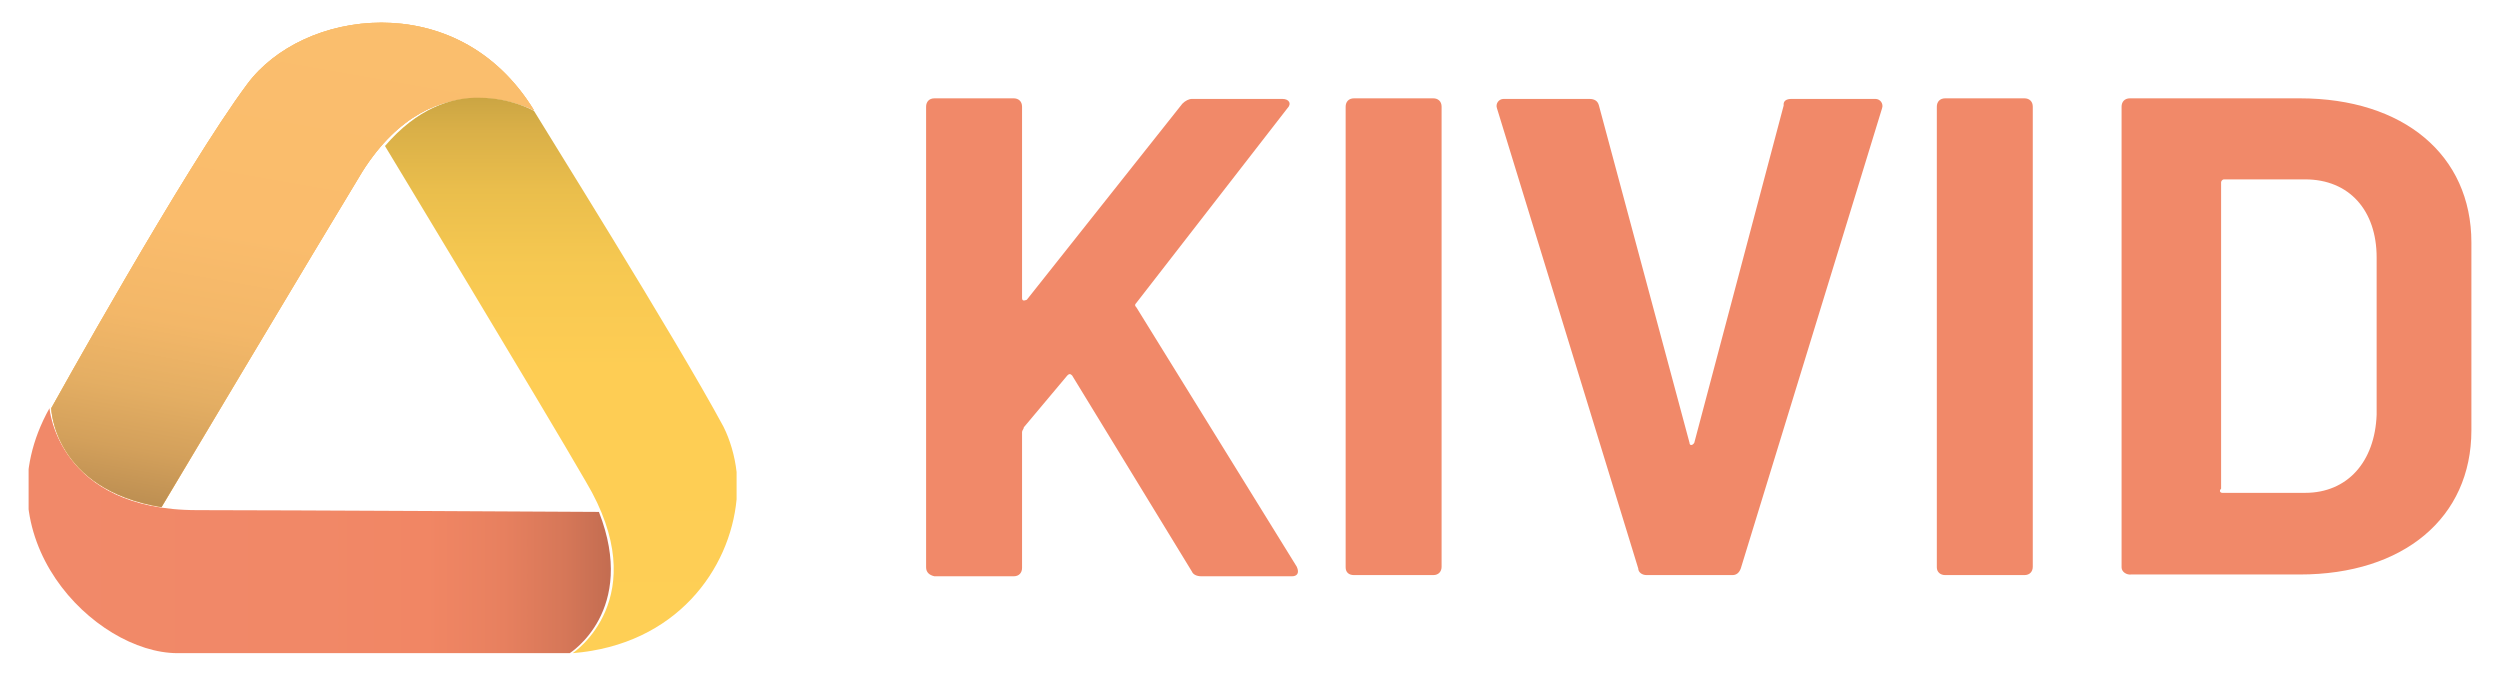
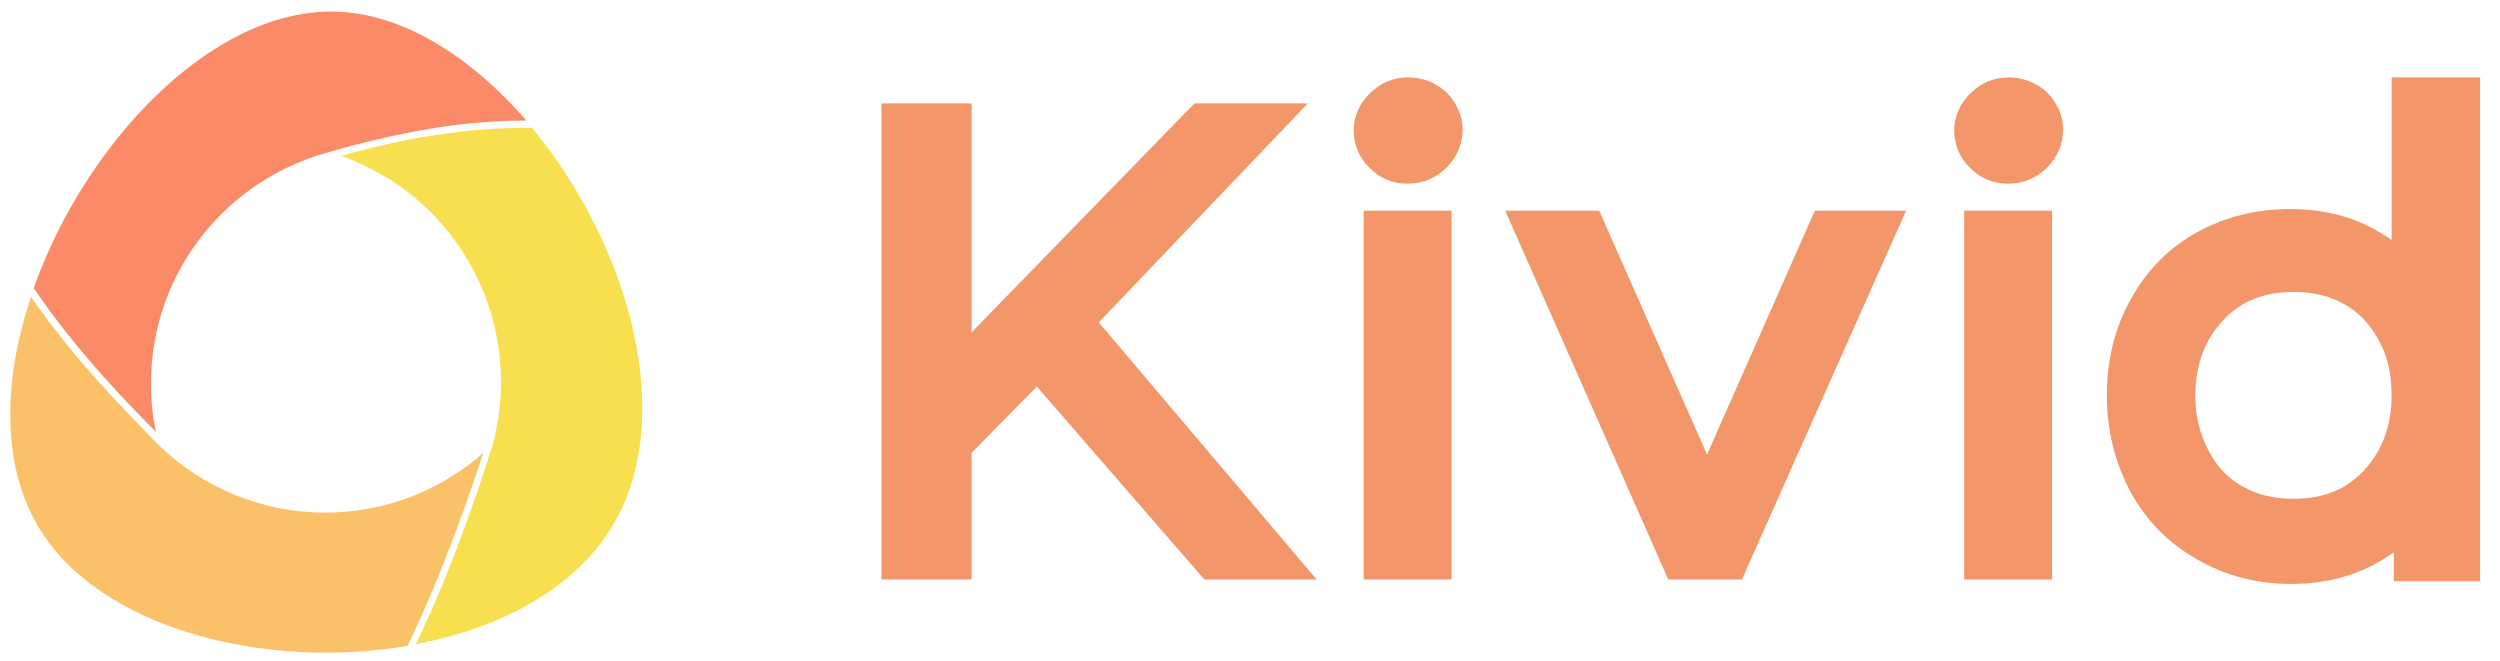
- <svg xmlns="http://www.w3.org/2000/svg" xmlns:xlink="http://www.w3.org/1999/xlink" version="1.1" id="Calque_1" x="0px" y="0px" viewBox="0 0 419.5 113.4" style="enable-background:new 0 0 419.5 113.4;" xml:space="preserve">
+ <svg xmlns="http://www.w3.org/2000/svg" version="1.1" id="Calque_1" x="0px" y="0px" viewBox="0 0 452.1 119.4" style="enable-background:new 0 0 452.1 119.4;" xml:space="preserve">
  <style type="text/css">
- 	.st0{clip-path:url(#SVGID_2_);}
- 	.st1{fill:#F18969;}
- 	.st2{fill:url(#SVGID_3_);}
- 	.st3{fill:#FABE6D;}
- 	.st4{fill:url(#SVGID_4_);}
- 	.st5{fill:url(#SVGID_5_);}
+ 	.st0{fill:#FB8B68;}
+ 	.st1{fill:#F7DF4F;}
+ 	.st2{fill:#FBC168;}
+ 	.st3{fill:#F39669;}
</style>
  <g>
-     <defs>
-       <rect id="SVGID_1_" x="4.8" y="3.8" width="410" height="105.8" />
-     </defs>
-     <clipPath id="SVGID_2_">
-       <use xlink:href="#SVGID_1_" style="overflow:visible;" />
-     </clipPath>
-     <g class="st0">
-       <path class="st1" d="M155.4,95.2V17.9c0-0.8,0.5-1.4,1.4-1.4h13.3c0.8,0,1.4,0.5,1.4,1.4V50c0,0.5,0.3,0.5,0.8,0.3l26.1-32.9    c0.5-0.5,1.1-0.8,1.6-0.8h15.2c1.1,0,1.6,0.8,0.8,1.6l-25.3,32.6c-0.3,0.3-0.3,0.5,0,0.8l26.9,43.5c0.5,1.1,0,1.6-0.8,1.6h-15.2    c-0.8,0-1.4-0.3-1.6-0.8l-20.1-32.9c-0.3-0.3-0.5-0.3-0.8,0l-7.3,8.7c0,0.3-0.3,0.5-0.3,0.8v22.8c0,0.8-0.5,1.4-1.4,1.4h-13.3    C155.9,96.5,155.4,96,155.4,95.2z" />
-       <path class="st1" d="M225.8,95.2V17.9c0-0.8,0.5-1.4,1.4-1.4h13.3c0.8,0,1.4,0.5,1.4,1.4v77.2c0,0.8-0.5,1.4-1.4,1.4h-13.3    C226.3,96.5,225.8,96,225.8,95.2z" />
-       <path class="st1" d="M300.6,16.6h14.1c0.8,0,1.4,0.8,1.1,1.6l-23.7,77.2c-0.3,0.8-0.8,1.1-1.4,1.1h-14.4c-0.8,0-1.4-0.5-1.4-1.1    l-23.7-77.2c-0.3-0.8,0.3-1.6,1.1-1.6h14.4c0.8,0,1.4,0.3,1.6,1.1l15.2,56.6c0,0.5,0.5,0.5,0.8,0l15-56.6    C299.2,16.9,299.8,16.6,300.6,16.6z" />
-       <path class="st1" d="M325,95.2V17.9c0-0.8,0.5-1.4,1.4-1.4h13.3c0.8,0,1.4,0.5,1.4,1.4v77.2c0,0.8-0.5,1.4-1.4,1.4h-13.3    C325.6,96.5,325,96,325,95.2z" />
-       <path class="st1" d="M356,95.2V17.9c0-0.8,0.5-1.4,1.4-1.4h28.5c17.4,0,28.8,9.5,28.8,24.2v31.5c0,14.7-11.4,24.2-28.8,24.2h-28.3    C356.9,96.5,356,96,356,95.2z M372.9,82.7h13.9c7.1,0,11.7-5.2,12-13.1V43.2c0-7.9-4.6-13.1-12-13.1h-13.6c-0.3,0-0.5,0.3-0.5,0.5    v51.4C372.3,82.4,372.6,82.7,372.9,82.7z" />
-       <linearGradient id="SVGID_3_" gradientUnits="userSpaceOnUse" x1="4.764" y1="672.281" x2="102.851" y2="672.281" gradientTransform="matrix(1 0 0 -1 8.410366e-06 761.3284)">
-         <stop offset="0" style="stop-color:#F18969" />
-         <stop offset="0.5" style="stop-color:#F18867" />
-         <stop offset="0.683" style="stop-color:#F18664" />
-         <stop offset="0.813" style="stop-color:#E7805F" />
-         <stop offset="0.918" style="stop-color:#D67758" />
-         <stop offset="1" style="stop-color:#C26C50" />
-       </linearGradient>
-       <path class="st2" d="M29.8,109.6C30,109.6,30,109.6,29.8,109.6c6.3,0,15.5,0,25,0c19.6,0,40.8,0,40.8,0s11.4-7.1,4.9-23.7    c0,0-53-0.3-67.4-0.3C9.7,85.6,8.3,68.5,8.3,68.5C-3.7,90,15.9,109.6,29.8,109.6z" />
-       <path class="st3" d="M41.5,14.1C31.1,28,8.6,68.5,8.6,68.5s0.3,13.6,18.5,16.6c0,0,26.4-44.3,33.7-56.3    C73,9.5,89.6,18.5,89.6,18.5C83.1,7.9,73.3,3.8,64,3.8S46.1,7.9,41.5,14.1z" />
-       <path class="st3" d="M41.5,14.1C31.1,28,8.6,68.5,8.6,68.5s0.3,13.6,18.5,16.6c0,0,26.4-44.3,33.7-56.3    C73,9.5,89.6,18.5,89.6,18.5C83.1,7.9,73.3,3.8,64,3.8S46.1,7.9,41.5,14.1z" />
-       <linearGradient id="SVGID_4_" gradientUnits="userSpaceOnUse" x1="56.401" y1="759.339" x2="41.286" y2="673.615" gradientTransform="matrix(1 0 0 -1 8.410366e-06 761.3284)">
-         <stop offset="0" style="stop-color:#FABE6D" />
-         <stop offset="0.453" style="stop-color:#FABC6C" />
-         <stop offset="0.643" style="stop-color:#F3B768" />
-         <stop offset="0.783" style="stop-color:#E4AE63" />
-         <stop offset="0.898" style="stop-color:#D3A05B" />
-         <stop offset="0.999" style="stop-color:#BD8F52" />
-         <stop offset="1" style="stop-color:#BD8F52" />
-       </linearGradient>
-       <path class="st4" d="M41.5,14.1C31.1,28,8.6,68.5,8.6,68.5s0.3,13.6,18.5,16.6c0,0,26.4-44.3,33.7-56.3    C73,9.5,89.6,18.5,89.6,18.5C83.1,7.9,73.3,3.8,64,3.8S46.1,7.9,41.5,14.1z" />
-       <linearGradient id="SVGID_5_" gradientUnits="userSpaceOnUse" x1="94.077" y1="651.754" x2="94.077" y2="745.01" gradientTransform="matrix(1 0 0 -1 8.410366e-06 761.3284)">
-         <stop offset="0" style="stop-color:#FECF55" />
-         <stop offset="0.512" style="stop-color:#FECD54" />
-         <stop offset="0.698" style="stop-color:#F6C851" />
-         <stop offset="0.832" style="stop-color:#EABE4C" />
-         <stop offset="0.939" style="stop-color:#DAB048" />
-         <stop offset="1" style="stop-color:#CBA543" />
-       </linearGradient>
-       <path class="st5" d="M64.6,24.5c0,0,26.6,44,33.7,56.3c11.7,19.6-2.2,28.8-2.2,28.8c17.4-1.4,26.4-14.1,27.5-25.8v-4.6    c-0.3-2.7-1.1-5.4-2.2-7.6c-8.2-15.2-30.7-51.1-31.8-53c0,0-3.8-2.2-9.2-2.2C75.7,16.3,70,18.2,64.6,24.5z" />
-     </g>
+     <path class="st0" d="M28.2,78.1c-0.6-2.8-0.9-5.7-0.9-8.7c0-20.1,13.6-36.9,32.2-41.9c0,0,11.8-3.6,23.7-5c3.7-0.4,7.7-0.7,12-0.7   C85.2,10.3,72.8,2.3,60.4,2.1c-22.3-0.4-45.1,24-54.3,50C13.7,63.4,23.8,73.7,28.2,78.1z" />
+     <path class="st1" d="M83.4,23.8c-9.7,1.1-17.9,3.3-21.7,4.4c2.4,0.8,4.6,1.9,6.8,3.1c1.3,0.7,2.5,1.4,3.7,2.3l0,0   c11.1,7.8,18.4,20.8,18.4,35.5c0,3.7-0.5,7.2-1.3,10.6l0,0c0,0.1-3.4,11.4-8.7,24.6c-1.8,4.4-3.6,8.5-5.4,12.2   c15.2-2.9,28.6-9.9,35.5-21.3c12.1-20,2.7-51.3-14.5-72.1C91.8,23.1,87.3,23.3,83.4,23.8z" />
+     <path class="st2" d="M73.7,116.8c6.8-14.1,11.8-29.1,13.7-34.9c-7.6,6.7-17.6,10.8-28.6,10.8c-11.6,0-22.1-4.6-29.9-12   c0-0.1-9.5-9.4-16.5-18c-2.5-3.1-4.8-6.1-6.8-9c-5,14.9-5.4,30.2,1.3,41.5C17.8,113.7,47.9,121.2,73.7,116.8z" />
  </g>
+   <polygon class="st3" points="236.5,18.7 216,18.7 175.7,60.1 175.7,18.7 159.4,18.7 159.4,104.8 175.7,104.8 175.7,81.9 187.5,69.9   217.8,104.8 238.1,104.8 198.7,58.3 " />
+   <path class="st3" d="M254.6,14c-2.6,0-5,1-6.9,2.9s-2.9,4.2-2.9,6.7c0,2.5,1,5,2.9,6.8c1.8,1.8,4.1,2.8,6.6,2.8h0.4  c2.6,0,5-1,6.9-2.9s2.9-4.3,2.9-6.9c0-2.4-1-4.7-2.9-6.7C259.6,14.9,257.2,14,254.6,14z" />
+   <rect x="246.6" y="38.1" class="st3" width="15.9" height="66.7" />
+   <polygon class="st3" points="308.7,82.2 289.2,38.1 272.2,38.1 301.7,104.8 315,104.8 344.7,38.1 328.2,38.1 " />
+   <path class="st3" d="M363.2,14c-2.6,0-5,1-6.9,2.9s-2.9,4.2-2.9,6.7c0,2.5,1,5,2.9,6.8c1.8,1.8,4.1,2.8,6.6,2.8h0.4  c2.6,0,5-1,6.9-2.9s2.9-4.3,2.9-6.9c0-2.4-1-4.7-2.9-6.7C368.2,14.9,365.8,14,363.2,14z" />
+   <rect x="355.2" y="38.1" class="st3" width="15.9" height="66.7" />
+   <path class="st3" d="M432.5,14v29.4c-1.1-0.8-2.3-1.5-3.6-2.2c-4.4-2.3-9.4-3.4-14.7-3.4c-6.2,0-11.7,1.4-16.7,4.1  c-5,2.7-9.1,6.7-12.1,12.1c-2.9,5.1-4.4,11-4.4,17.5c0,6.4,1.5,12.2,4.3,17.5c2.9,5.2,6.9,9.3,12.1,12.2c5,2.9,10.7,4.4,16.9,4.4  c5.6,0,10.7-1.2,15-3.5c1.2-0.6,2.4-1.4,3.6-2.2v5.2h15.6V14H432.5z M432.5,71.5c0,3.7-0.8,7.1-2.4,10c-1.5,2.7-3.6,4.9-6.2,6.5  c-2.7,1.5-5.6,2.2-9.1,2.2c-3.6,0-6.5-0.7-9.2-2.2c-2.6-1.4-4.7-3.6-6.2-6.5c-1.6-3-2.4-6.3-2.4-10c0-3.7,0.8-7.1,2.4-10  c1.5-2.7,3.6-4.9,6.2-6.5c2.7-1.5,5.6-2.2,9.2-2.2c3.5,0,6.5,0.7,9.1,2.2c2.6,1.4,4.7,3.6,6.3,6.6C431.7,64.3,432.5,67.5,432.5,71.5  z" />
</svg>
